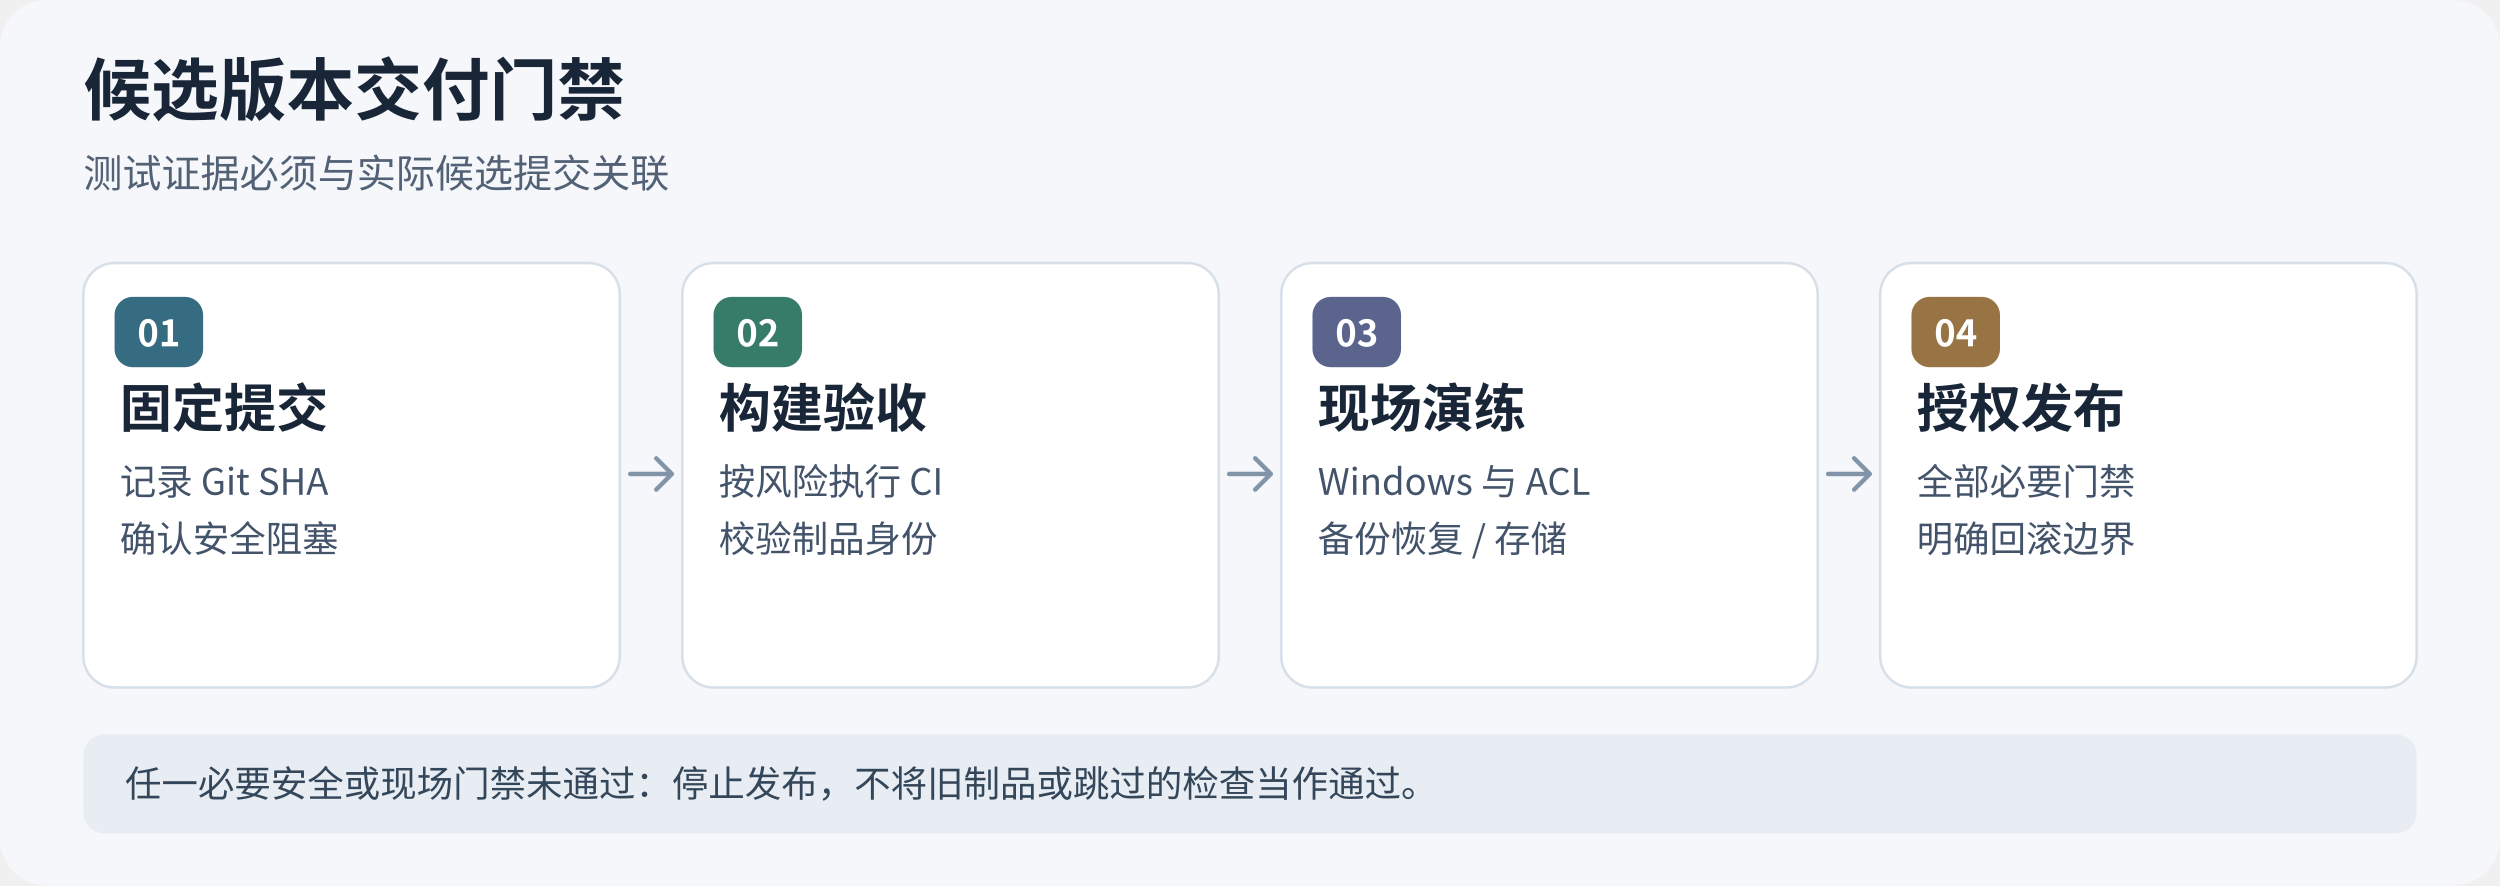
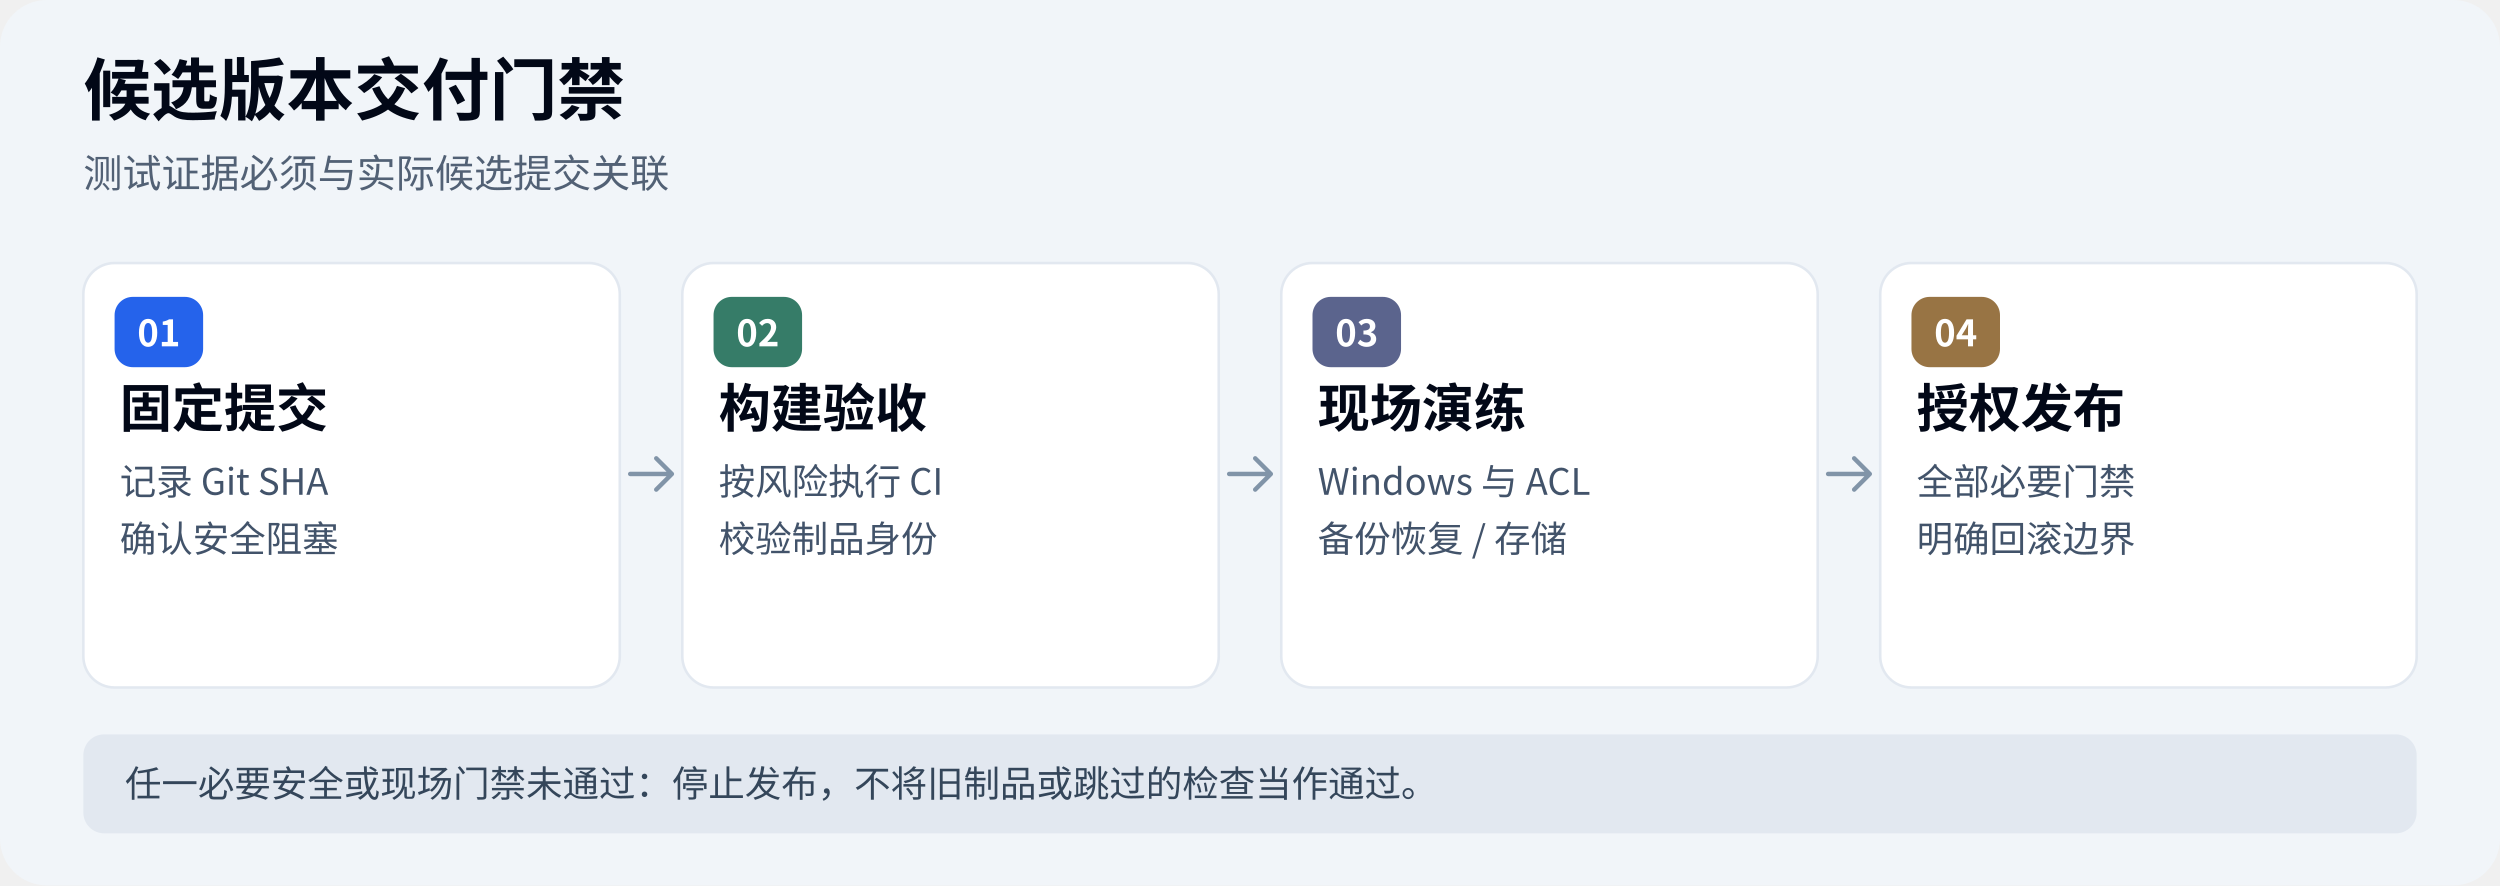
<svg xmlns="http://www.w3.org/2000/svg" viewBox="0 0 960 340" role="img" aria-labelledby="title desc">
-   <rect width="960" height="340" rx="18" fill="#f5f7fa" />
+   <rect width="960" height="340" rx="18" fill="#f1f5f9" />
  <g font-family="HarmonyOS Sans SC, Noto Sans CJK SC, PingFang SC, Microsoft YaHei, sans-serif">
-     <text x="32" y="44" font-size="26" font-weight="700" fill="#182638">候选版本交付门禁</text>
+     <text x="32" y="44" font-size="26" font-weight="700" fill="#020817">候选版本交付门禁</text>
    <text x="32" y="72" font-size="15" fill="#526175">测试证据必须与实际候选提交关联</text>
-     <rect x="32.0" y="101" width="206.0" height="163" rx="12" fill="#ffffff" stroke="#d7e0e8" />
-     <rect x="44.0" y="114" width="34" height="27" rx="7" fill="#356c81" />
+     <rect x="32.0" y="101" width="206.0" height="163" rx="12" fill="#ffffff" stroke="#e2e8f0" />
+     <rect x="44.0" y="114" width="34" height="27" rx="7" fill="#2563eb" />
    <text x="61.0" y="133" font-size="14" font-weight="700" text-anchor="middle" fill="#fff">01</text>
-     <text x="46.0" y="164" font-size="20" font-weight="700" fill="#182638">固定提交</text>
+     <text x="46.0" y="164" font-size="20" font-weight="700" fill="#020817">固定提交</text>
    <text x="46.0" y="190" font-size="14" fill="#42536a">记录 Git SHA</text>
    <text x="46.0" y="212" font-size="14" fill="#42536a">确认安全阻塞</text>
    <path d="M242.0 182 h16 m-6 -6 6 6 -6 6" stroke="#8194a8" stroke-width="1.7" fill="none" stroke-linecap="round" stroke-linejoin="round" />
-     <rect x="262.0" y="101" width="206.0" height="163" rx="12" fill="#ffffff" stroke="#d7e0e8" />
+     <rect x="262.0" y="101" width="206.0" height="163" rx="12" fill="#ffffff" stroke="#e2e8f0" />
    <rect x="274.0" y="114" width="34" height="27" rx="7" fill="#367c68" />
    <text x="291.0" y="133" font-size="14" font-weight="700" text-anchor="middle" fill="#fff">02</text>
-     <text x="276.0" y="164" font-size="20" font-weight="700" fill="#182638">构建验收</text>
+     <text x="276.0" y="164" font-size="20" font-weight="700" fill="#020817">构建验收</text>
    <text x="276.0" y="190" font-size="14" fill="#42536a">按风险执行 CI</text>
    <text x="276.0" y="212" font-size="14" fill="#42536a">校验制品身份</text>
    <path d="M472.0 182 h16 m-6 -6 6 6 -6 6" stroke="#8194a8" stroke-width="1.7" fill="none" stroke-linecap="round" stroke-linejoin="round" />
-     <rect x="492.0" y="101" width="206.0" height="163" rx="12" fill="#ffffff" stroke="#d7e0e8" />
+     <rect x="492.0" y="101" width="206.0" height="163" rx="12" fill="#ffffff" stroke="#e2e8f0" />
    <rect x="504.0" y="114" width="34" height="27" rx="7" fill="#5b648d" />
    <text x="521.0" y="133" font-size="14" font-weight="700" text-anchor="middle" fill="#fff">03</text>
-     <text x="506.0" y="164" font-size="20" font-weight="700" fill="#182638">现场演练</text>
+     <text x="506.0" y="164" font-size="20" font-weight="700" fill="#020817">现场演练</text>
    <text x="506.0" y="190" font-size="14" fill="#42536a">Windows 与 ACL</text>
    <text x="506.0" y="212" font-size="14" fill="#42536a">备份恢复 / 存储</text>
    <path d="M702.0 182 h16 m-6 -6 6 6 -6 6" stroke="#8194a8" stroke-width="1.7" fill="none" stroke-linecap="round" stroke-linejoin="round" />
-     <rect x="722.0" y="101" width="206.0" height="163" rx="12" fill="#ffffff" stroke="#d7e0e8" />
+     <rect x="722.0" y="101" width="206.0" height="163" rx="12" fill="#ffffff" stroke="#e2e8f0" />
    <rect x="734.0" y="114" width="34" height="27" rx="7" fill="#987444" />
    <text x="751.0" y="133" font-size="14" font-weight="700" text-anchor="middle" fill="#fff">04</text>
-     <text x="736.0" y="164" font-size="20" font-weight="700" fill="#182638">授权发布</text>
+     <text x="736.0" y="164" font-size="20" font-weight="700" fill="#020817">授权发布</text>
    <text x="736.0" y="190" font-size="14" fill="#42536a">全部必要门禁</text>
    <text x="736.0" y="212" font-size="14" fill="#42536a">明确回滚边界</text>
-     <rect x="32" y="282" width="896" height="38" rx="8" fill="#e7edf2" />
+     <rect x="32" y="282" width="896" height="38" rx="8" fill="#e2e8f0" />
    <text x="48" y="306" font-size="14" fill="#34465a">任一必要安全或现场门禁未通过：停止发布，不将旧制品或跳过的检查当作通过。</text>
  </g>
</svg>
